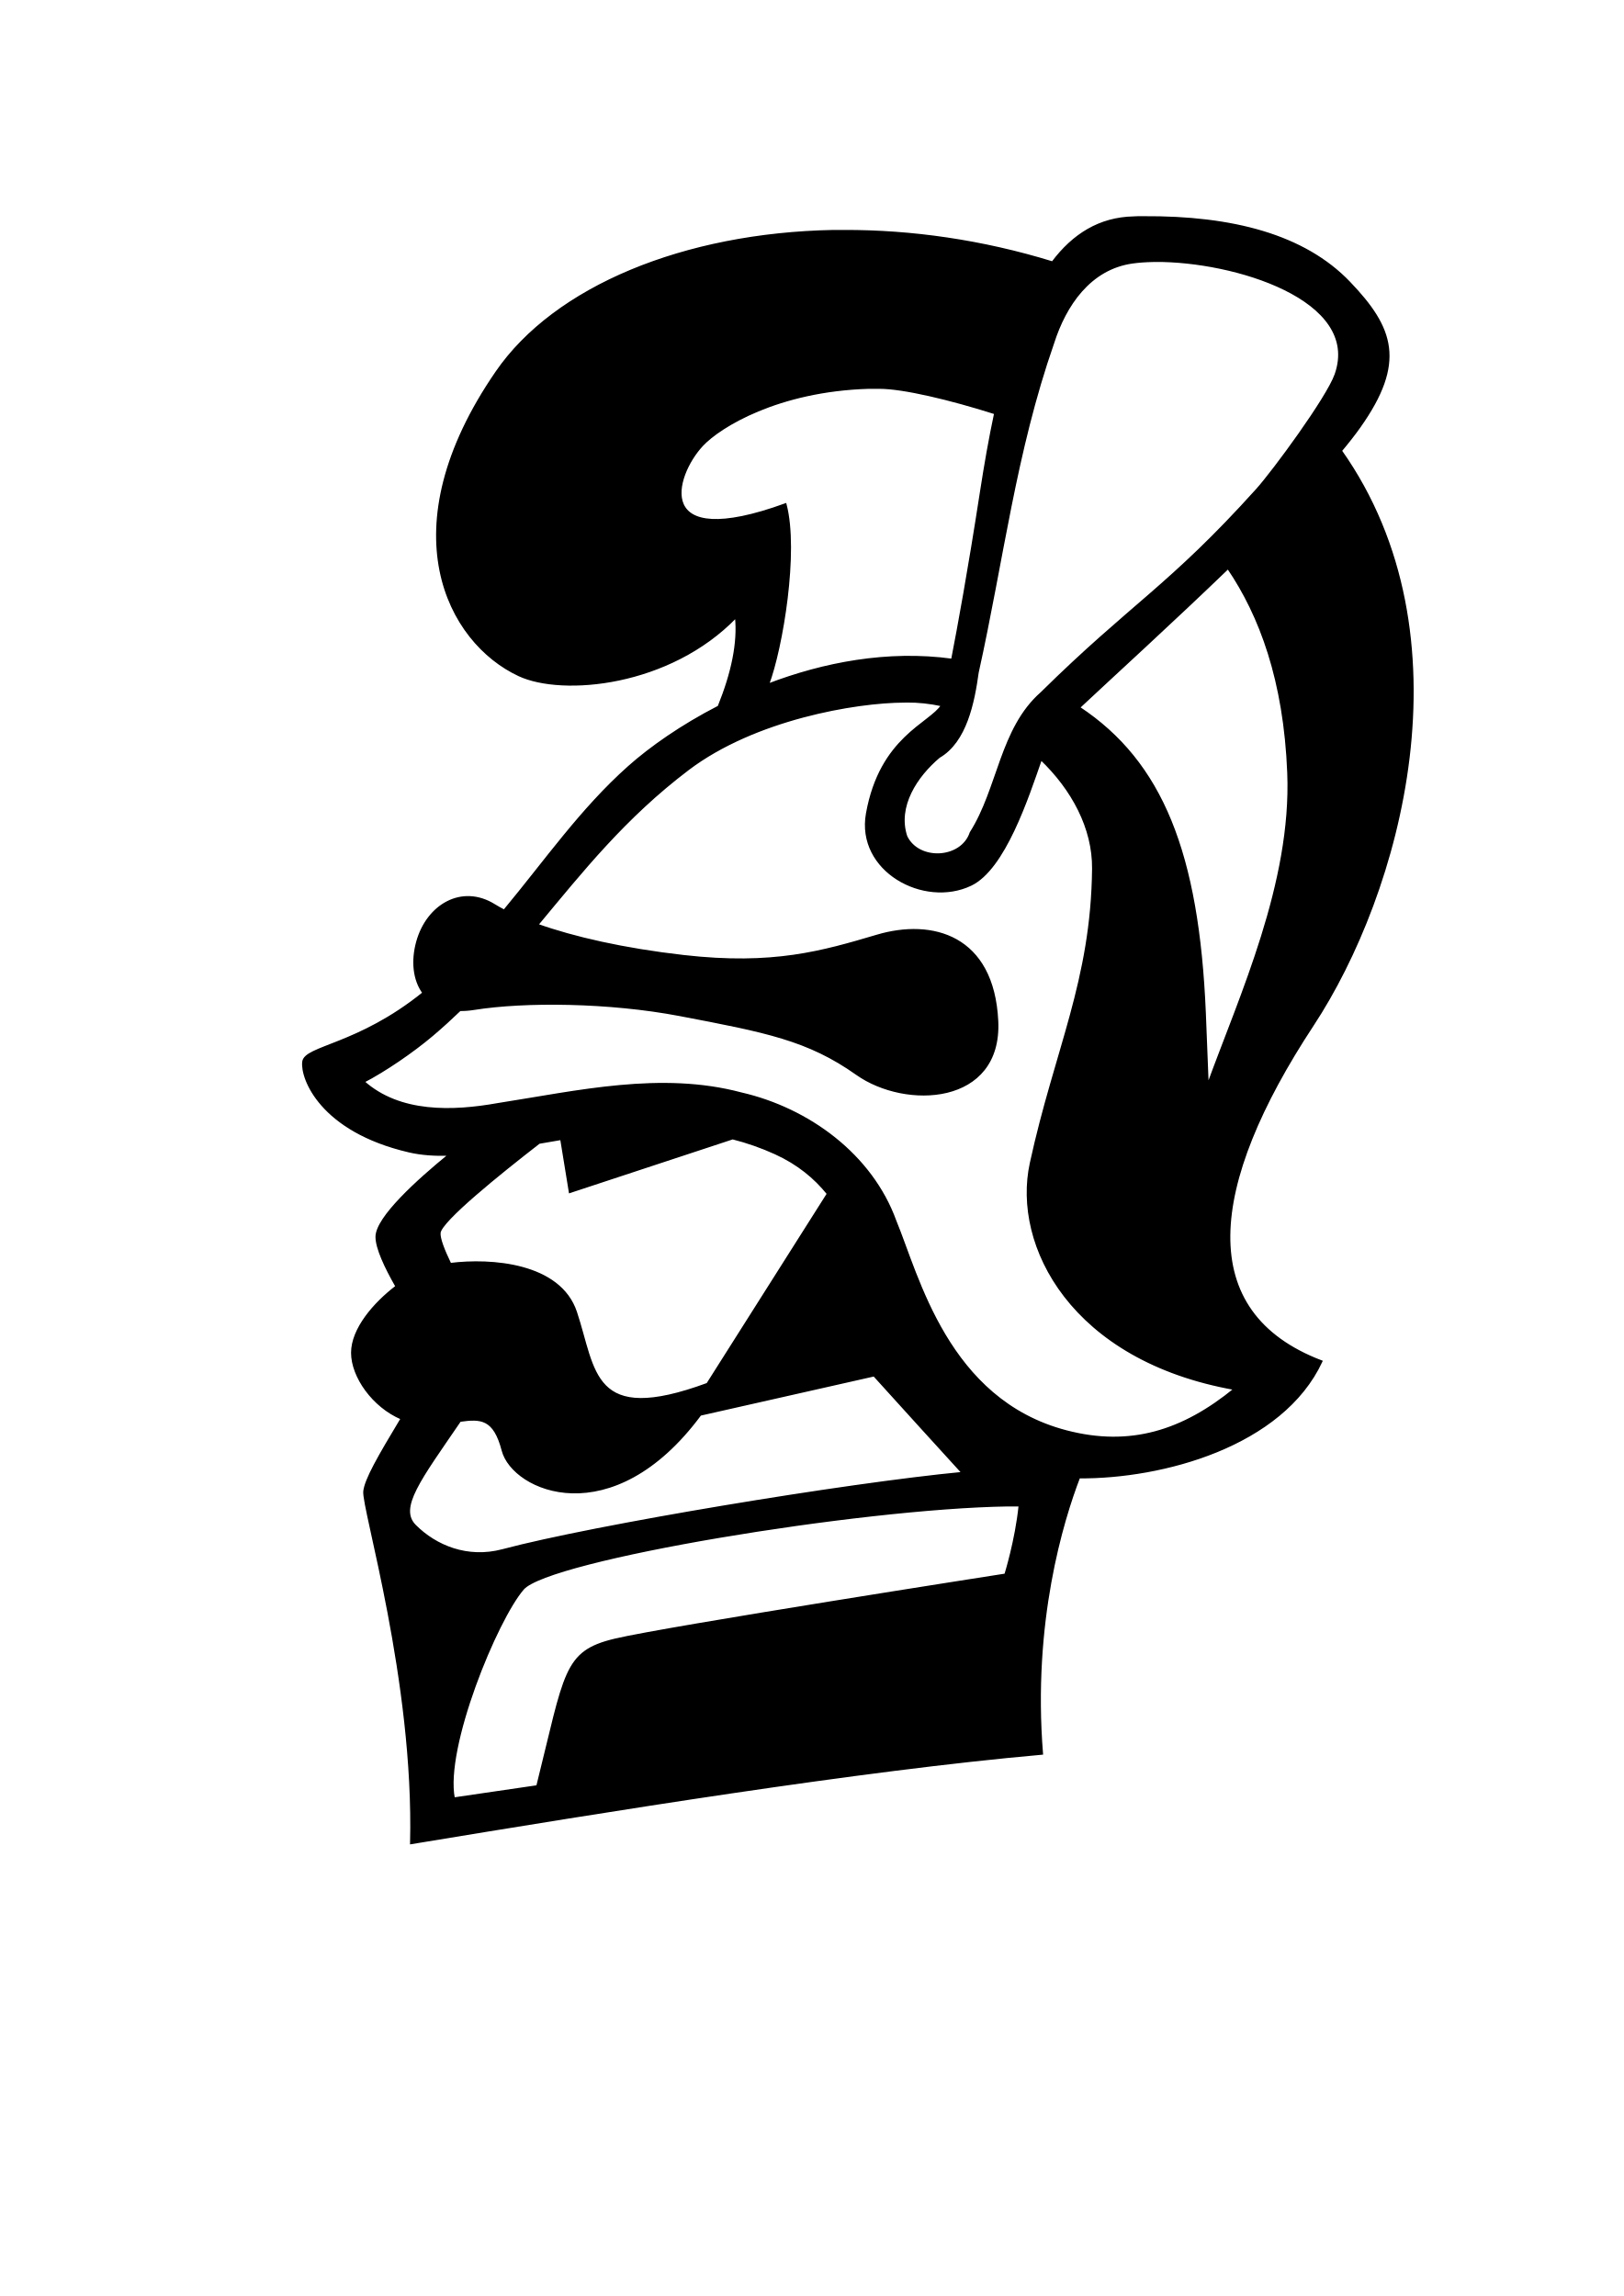
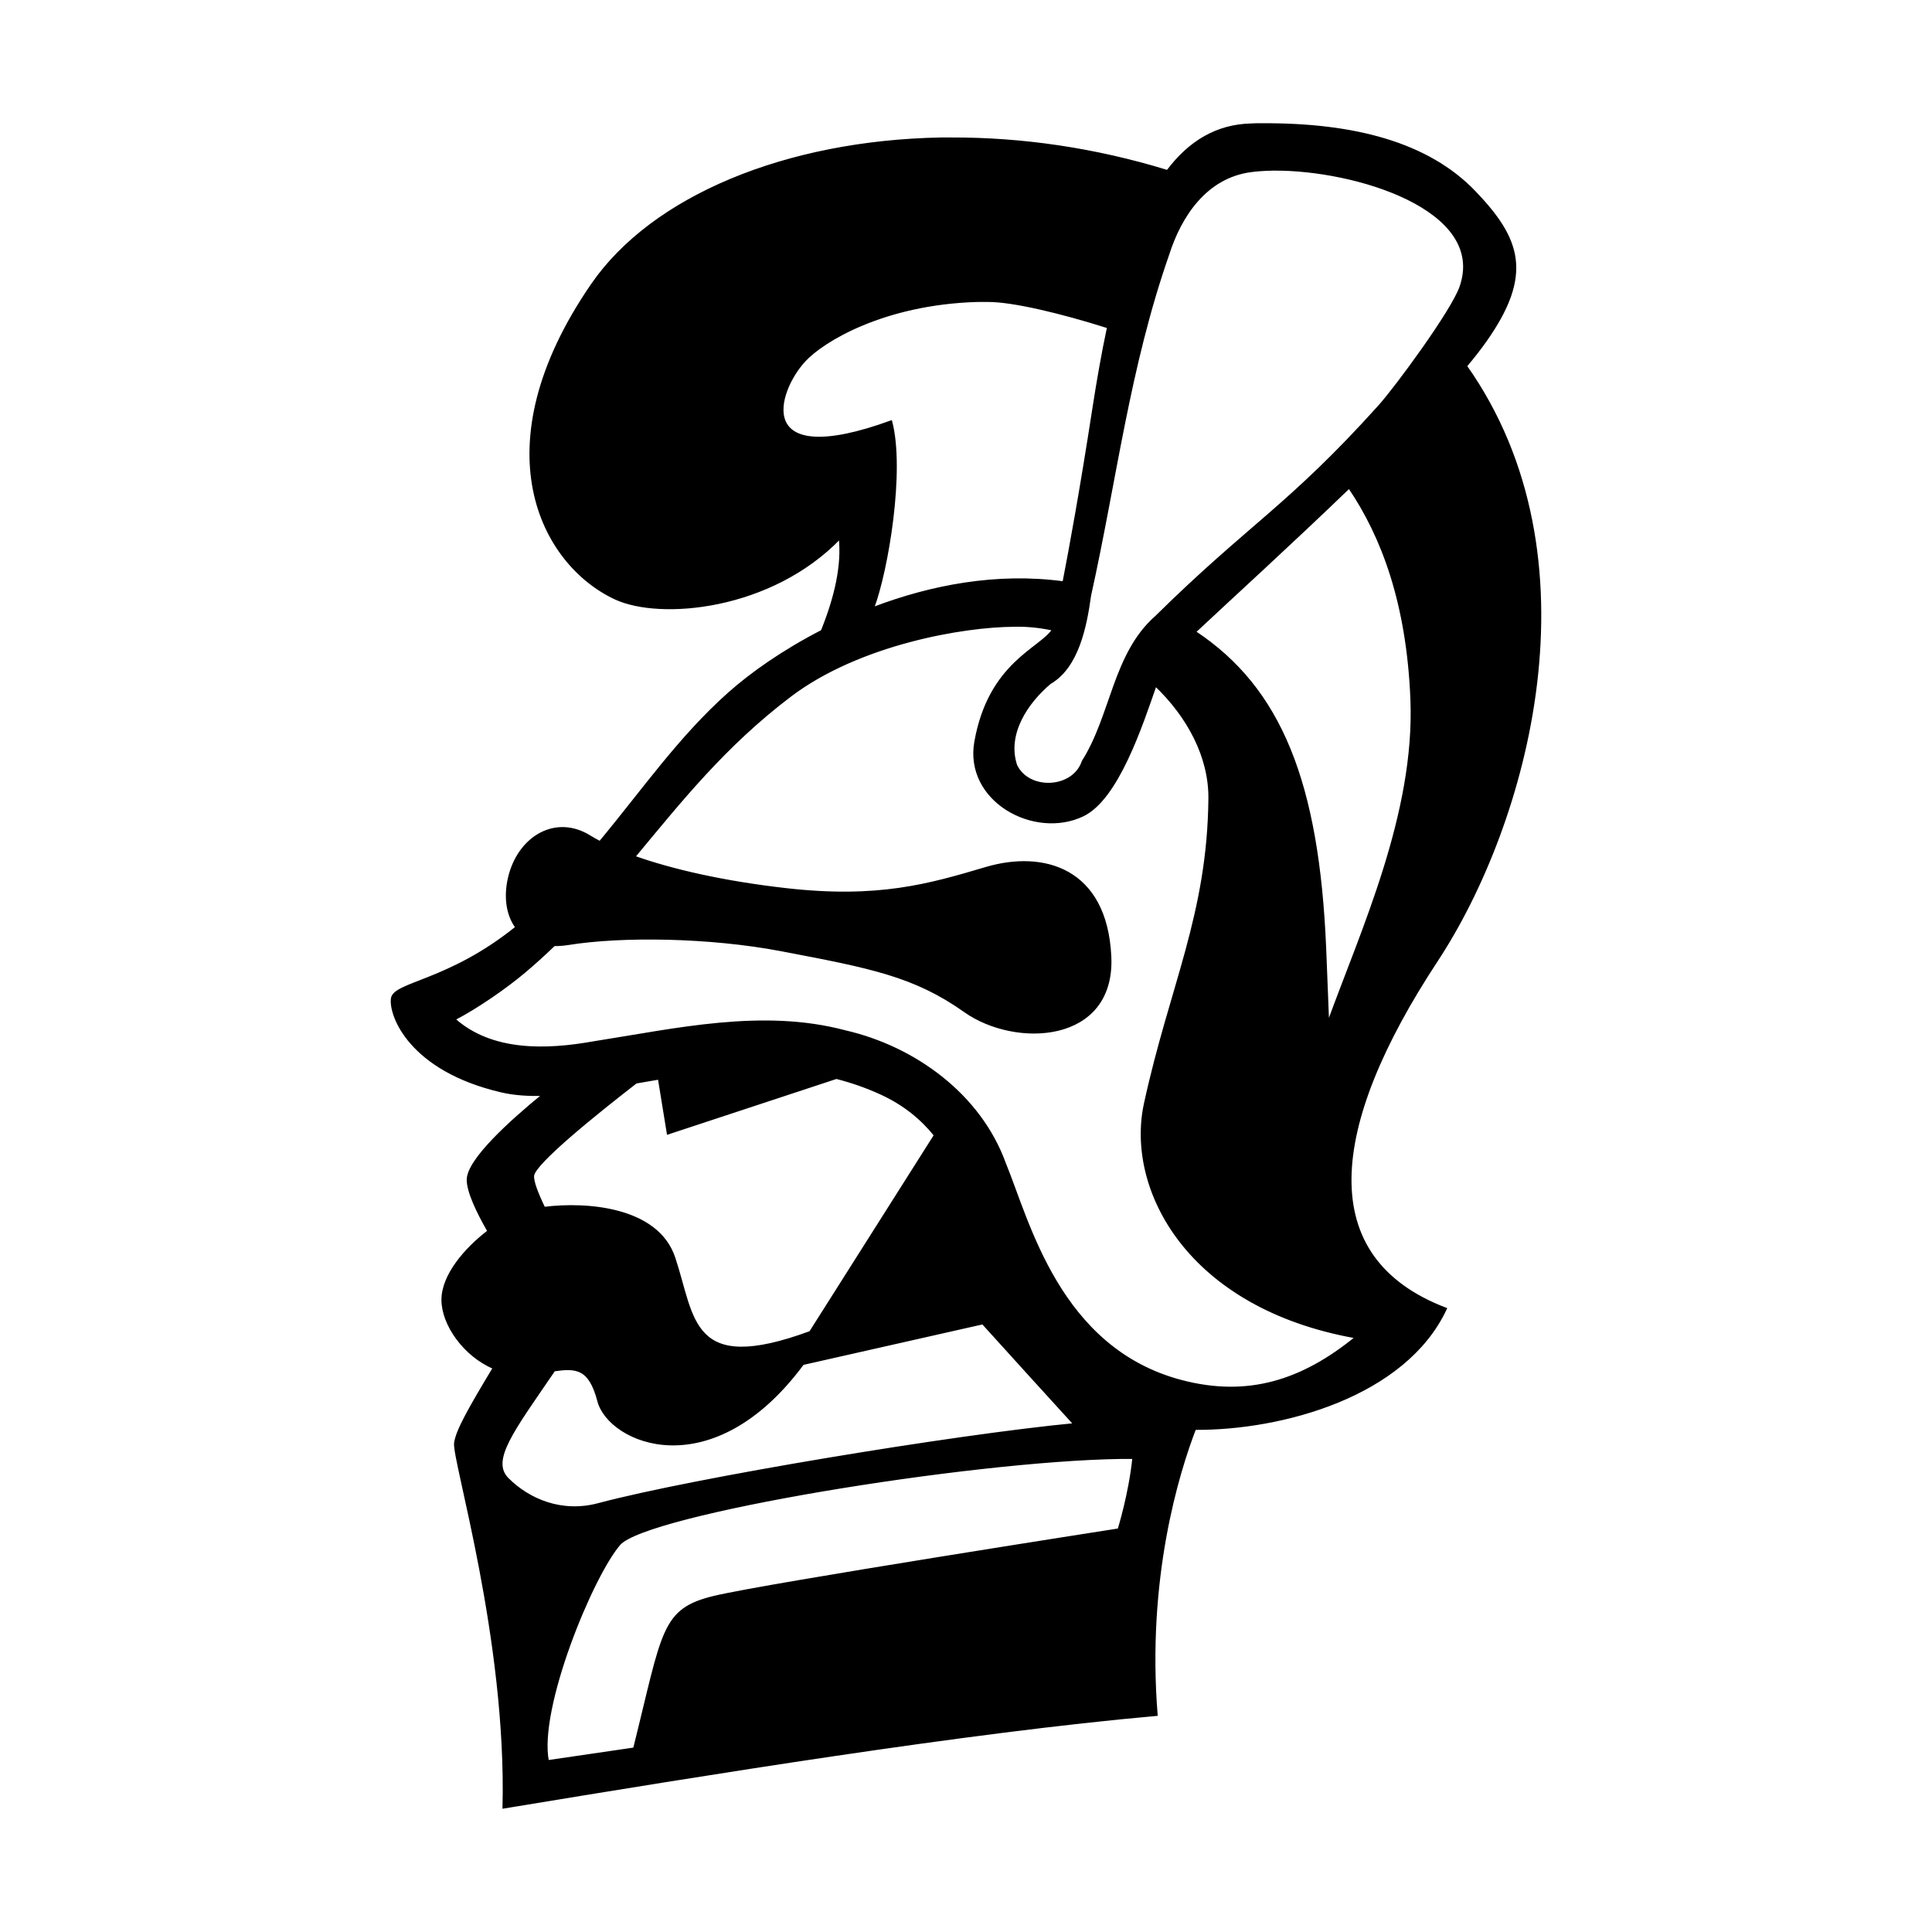
- <svg xmlns="http://www.w3.org/2000/svg" id="svg2" width="210mm" height="297mm" version="1.0">
-   <defs id="defs5" />
-   <g id="layer2">
-     <path style="fill:#000000;fill-opacity:1;fill-rule:evenodd;stroke:#000000;stroke-width:1px;stroke-linecap:butt;stroke-linejoin:miter;stroke-opacity:1" d="M 556.229,106.198 C 555.529,106.225 554.843,106.276 554.135,106.292 C 537.548,106.652 524.687,114.679 514.479,128.292 C 480.098,117.704 445.461,112.831 412.698,112.917 C 412.109,112.918 411.535,112.912 410.948,112.917 C 410.656,112.919 410.364,112.913 410.073,112.917 C 409.783,112.92 409.488,112.913 409.198,112.917 C 408.909,112.92 408.611,112.912 408.323,112.917 C 408.036,112.921 407.735,112.911 407.448,112.917 C 334.326,114.288 271.296,140.382 242.729,181.885 C 189.696,258.933 218.985,313.919 253.667,330.104 C 274.988,340.054 327.277,335.279 359.76,301.635 C 361.066,314.196 357.989,328.897 351.292,345.479 C 333.077,354.846 317.913,365.54 307.417,374.885 C 283.921,395.803 266.801,420.739 246.448,445.198 C 244.749,444.308 243.159,443.435 241.729,442.542 C 225.812,432.593 208.922,442.541 203.948,460.448 C 201.358,469.77 202.278,479.051 206.979,485.448 C 174.983,511.313 149.176,511.56 148.229,519.135 C 147.234,527.094 156.733,552.867 199.948,562.917 C 205.981,564.32 212.565,564.758 219.604,564.542 C 204.428,576.918 184.042,595.294 184.042,604.698 C 184.042,610.185 188.347,619.443 193.792,628.948 C 182.864,637.284 172.104,649.794 172.104,661.385 C 172.104,673.009 182.381,687.638 196.323,693.542 C 184.887,712.542 178.802,723.205 178.073,729.042 C 177.078,737 202.938,821.549 200.948,901.135 C 297.446,885.218 419.819,865.344 509.354,857.385 C 504.171,792.966 519.364,743.417 527.479,722.292 C 568.206,722.553 626.672,706.924 645.948,665.573 C 583.285,641.688 589.936,579.821 641.667,501.229 C 684.277,436.494 719.45,310.993 655.479,220.385 C 658.981,216.2 662.04,212.293 664.542,208.76 C 686.933,177.138 680.955,160.416 659.573,138.104 C 637.496,115.068 602.457,105.919 558.917,106.198 C 558.52,106.2 558.126,106.191 557.729,106.198 C 557.58,106.2 557.441,106.195 557.292,106.198 C 557.161,106.201 557.016,106.194 556.885,106.198 C 556.771,106.201 556.656,106.194 556.542,106.198 C 556.442,106.201 556.329,106.194 556.229,106.198 z M 563.823,127.573 C 563.854,127.57 563.885,127.575 563.917,127.573 C 563.948,127.572 564.011,127.573 564.042,127.573 C 564.045,127.573 564.067,127.573 564.073,127.573 C 564.111,127.573 564.156,127.574 564.198,127.573 C 564.422,127.566 564.66,127.574 564.885,127.573 C 602.934,127.317 665.876,146.173 652.885,183.104 C 648.855,194.563 622.447,230.465 614.385,239.417 C 571.685,286.829 553.152,295.324 509.073,338.792 C 489.118,356.331 488.254,385.459 474.51,407.104 C 470.107,420.377 448.961,421.401 443.01,408.948 C 438.115,394.179 448.069,379.309 459.042,370.073 C 472.106,362.529 475.894,343.418 477.917,328.76 C 490.133,273.696 496.135,221.141 514.823,167.635 C 520.674,149.276 532.707,131.213 553.667,128.323 C 556.67,127.909 559.98,127.672 563.542,127.604 C 563.635,127.602 563.729,127.582 563.823,127.573 z M 424.573,189.604 C 424.746,189.599 424.93,189.609 425.104,189.604 C 425.279,189.599 425.46,189.608 425.635,189.604 C 425.811,189.6 425.99,189.608 426.167,189.604 C 426.343,189.6 426.521,189.607 426.698,189.604 C 426.876,189.601 427.051,189.607 427.229,189.604 C 427.408,189.601 427.581,189.606 427.76,189.604 C 428.49,189.595 429.21,189.604 429.948,189.604 C 441.503,189.604 464.221,194.984 486.448,202.042 C 483.847,214.231 481.582,227.165 479.51,240.573 C 473.45,279.79 468.629,305.941 465.417,322.542 C 433.856,318.231 402.578,324.325 375.448,334.698 C 382.228,316.724 390.064,269.535 383.979,246.542 C 318.32,270.418 329.301,232.62 343.229,217.698 C 351.863,208.447 380.392,190.935 424.573,189.604 z M 600.292,277.698 C 616.019,300.816 627.935,332.556 629.729,377.854 C 631.865,431.781 606.407,486.556 590.354,530.698 C 589.873,519.234 589.458,507.382 588.948,495.26 C 585.658,417.127 567.934,372.671 527.448,345.917 C 544.083,330.321 572.795,304.208 600.292,277.698 z M 442.198,342.979 C 442.204,342.978 442.222,342.98 442.229,342.979 C 442.24,342.979 442.281,342.979 442.292,342.979 C 442.294,342.979 442.32,342.979 442.323,342.979 C 442.325,342.979 442.351,342.979 442.354,342.979 C 442.366,342.979 442.405,342.979 442.417,342.979 C 442.421,342.979 442.444,342.979 442.448,342.979 C 442.484,342.978 442.536,342.98 442.573,342.979 C 442.739,342.973 442.905,342.981 443.073,342.979 C 448.804,342.918 454.651,343.546 460.479,344.823 C 454.718,353.967 430.449,360.481 423.792,397.76 C 418.817,425.616 451.661,443.516 474.542,432.573 C 490.979,424.711 502.294,389.932 508.854,371.135 C 524.206,385.81 534.521,404.815 534.323,424.698 C 533.775,479.608 515.956,513.243 503.885,568.698 C 495.111,609.01 524.001,664.948 603.573,679.073 C 578.247,699.77 552.53,707.958 521.198,699.76 C 462.963,684.524 448.731,623.633 437.698,597.01 C 425.988,564.599 395.145,542.131 362.292,534.573 C 323.177,524.168 282.468,533.685 243.354,539.792 C 221.334,543.729 195.387,544.631 177.729,528.854 C 188.106,523.486 201.794,514.12 211.26,506.104 C 216.023,502.071 220.529,497.946 224.854,493.792 C 224.861,493.791 224.884,493.791 224.885,493.792 C 227.033,493.831 229.323,493.655 231.792,493.26 C 256.662,489.281 297.974,489.723 332.26,496.26 C 374.354,504.287 394.947,508.192 418.823,525.104 C 442.699,542.016 489.421,540.019 487.479,499.229 C 485.489,457.446 455.621,449.489 428.76,457.448 C 401.9,465.406 378.033,472.391 334.26,467.417 C 304.851,464.075 280.386,458.46 262.667,452.135 C 284.369,426.048 305.207,399.699 336.354,376.104 C 368.901,351.448 418.263,343.077 442.073,343.01 C 442.079,343.01 442.098,343.011 442.104,343.01 C 442.111,343.009 442.129,343.012 442.135,343.01 C 442.148,343.007 442.185,342.982 442.198,342.979 z M 358.135,556.542 C 365.126,558.314 372.11,560.721 379.042,563.885 C 390.128,568.946 398.312,575.759 404.667,583.635 L 345.792,676.604 C 288.754,697.624 291.046,670.025 281.542,641.51 C 273.653,617.844 240.101,615.446 220.104,617.948 C 216.834,611.193 214.585,605.4 214.885,602.698 C 215.538,596.822 244.024,573.825 263.542,558.698 C 263.549,558.698 263.571,558.698 263.573,558.698 C 267.106,558.085 270.694,557.45 274.323,556.854 L 278.542,582.792 L 358.135,556.542 z M 427.26,672.448 C 441.026,687.653 460.618,709.264 470.542,720.104 C 413.631,725.54 290.496,745.947 245.729,757.885 C 228.427,762.499 212.896,755.896 202.948,745.948 C 194.256,737.256 205.334,723.248 224.854,694.635 C 235.081,693.201 241.596,693.29 245.729,709.135 C 250.833,728.7 299.089,749.981 342.323,691.635 L 427.26,672.448 z M 492.51,736.01 C 492.795,736.006 493.072,736.014 493.354,736.01 C 493.637,736.007 493.917,736.013 494.198,736.01 C 495.63,735.995 497.052,736.005 498.417,736.01 C 496.676,753.171 491.448,769.823 491.448,769.823 C 491.448,769.823 325.319,795.698 300.448,801.667 C 275.577,807.636 276.563,817.581 262.635,873.292 L 221.854,879.26 C 216.88,854.39 242.734,791.714 255.667,776.792 C 268.248,762.275 419.933,737.136 492.51,736.01 z " id="path2280" />
-   </g>
+ <svg xmlns="http://www.w3.org/2000/svg" id="svg1376" width="500" height="500" version="1.0">
+   <defs id="defs1379" />
+   <path style="fill:#000000;fill-opacity:1;fill-rule:evenodd;stroke:#000000;stroke-width:0.548px;stroke-linecap:butt;stroke-linejoin:miter;stroke-opacity:1" d="m 325.01,32.172 c -0.384,0.015 -0.76,0.043 -1.147,0.051 -9.089,0.198 -16.137,4.596 -21.731,12.056 -18.84,-5.802 -37.821,-8.472 -55.774,-8.425 -0.322,0.001 -0.637,-0.003 -0.959,0 -0.16,0.001 -0.32,-0.002 -0.479,0 -0.159,0.002 -0.321,-0.002 -0.479,0 -0.158,0.002 -0.322,-0.003 -0.479,0 -0.157,0.003 -0.322,-0.003 -0.479,0 -40.069,0.752 -74.608,15.051 -90.263,37.793 -29.061,42.221 -13.011,72.352 5.994,81.221 11.684,5.452 40.337,2.836 58.137,-15.6 0.716,6.883 -0.971,14.939 -4.641,24.025 -9.981,5.133 -18.291,10.993 -24.043,16.114 -12.875,11.462 -22.256,25.127 -33.41,38.53 -0.931,-0.488 -1.802,-0.966 -2.586,-1.456 -8.722,-5.451 -17.978,-3.8e-4 -20.703,9.812 -1.419,5.109 -0.915,10.194 1.661,13.699 -17.533,14.173 -31.675,14.309 -32.194,18.46 -0.545,4.361 4.66,18.484 28.341,23.991 3.306,0.769 6.914,1.009 10.771,0.89 -8.316,6.782 -19.488,16.851 -19.488,22.005 0,3.007 2.359,8.08 5.343,13.289 -5.988,4.568 -11.884,11.423 -11.884,17.775 0,6.37 5.632,14.386 13.271,17.621 -6.267,10.412 -9.601,16.255 -10.001,19.453 -0.545,4.361 13.625,50.692 12.535,94.304 52.879,-8.722 119.937,-19.613 169,-23.974 -2.84,-35.3 5.485,-62.452 9.932,-74.029 22.317,0.143 54.355,-8.421 64.918,-31.081 -34.338,-13.088 -30.694,-46.99 -2.346,-90.057 23.35,-35.474 42.624,-104.246 7.569,-153.897 1.919,-2.294 3.595,-4.434 4.966,-6.37 12.27,-17.328 8.994,-26.492 -2.723,-38.718 -12.098,-12.624 -31.299,-17.637 -55.158,-17.484 -0.217,0.002 -0.433,-0.004 -0.651,0 -0.082,0.001 -0.158,-0.002 -0.24,0 -0.071,0.002 -0.151,-0.002 -0.223,0 -0.063,0.002 -0.126,-0.002 -0.188,0 -0.055,0.002 -0.116,-0.002 -0.171,0 z m 4.161,11.713 c 0.017,-0.002 0.034,0.001 0.051,0 0.017,-5.15e-4 0.051,2.31e-4 0.069,0 0.002,-9.8e-5 0.014,-3.8e-5 0.017,0 0.021,-1.6e-5 0.045,5.48e-4 0.069,0 0.123,-0.003 0.253,0.001 0.377,0 20.85,-0.14 55.341,10.192 48.222,30.43 -2.209,6.279 -16.68,25.953 -21.097,30.858 -23.399,25.981 -33.555,30.636 -57.709,54.455 -10.935,9.611 -11.409,25.573 -18.94,37.434 -2.413,7.273 -14.001,7.835 -17.261,1.01 -2.682,-8.093 2.772,-16.241 8.785,-21.303 7.159,-4.134 9.235,-14.606 10.343,-22.638 6.694,-30.174 9.984,-58.973 20.224,-88.293 3.206,-10.06 9.8,-19.959 21.286,-21.542 1.646,-0.227 3.459,-0.357 5.411,-0.394 0.051,-0.001 0.103,-0.012 0.154,-0.017 z m -76.306,33.992 c 0.095,-0.003 0.196,0.003 0.291,0 0.096,-0.003 0.195,0.002 0.291,0 0.096,-0.002 0.195,0.002 0.291,0 0.097,-0.002 0.194,0.002 0.291,0 0.098,-0.002 0.193,0.002 0.291,0 0.098,-0.002 0.193,0.001 0.291,0 0.4,-0.005 0.794,1.7e-5 1.199,0 6.332,-2.36e-4 18.781,2.948 30.961,6.815 -1.425,6.679 -2.666,13.767 -3.802,21.114 -3.321,21.49 -5.963,35.82 -7.723,44.917 -17.295,-2.362 -34.434,0.977 -49.301,6.661 3.715,-9.85 8.009,-35.708 4.675,-48.308 -35.98,13.084 -29.962,-7.629 -22.33,-15.806 4.731,-5.069 20.365,-14.665 44.575,-15.395 z m 96.29,48.274 c 8.618,12.668 15.148,30.061 16.131,54.884 1.17,29.551 -12.78,59.566 -21.577,83.755 -0.264,-6.282 -0.491,-12.776 -0.771,-19.419 -1.803,-42.815 -11.515,-67.177 -33.701,-81.837 9.116,-8.546 24.849,-22.856 39.917,-37.382 z m -86.632,35.773 c 0.004,-5.5e-4 0.013,5.5e-4 0.017,0 0.006,4e-5 0.029,-1.5e-4 0.034,0 0.002,-9e-5 0.016,-1e-5 0.017,0 0.002,4e-5 0.016,4e-5 0.017,0 0.006,-2.6e-4 0.028,-2.7e-4 0.034,0 0.002,4e-5 0.015,4e-5 0.017,0 0.02,-5.5e-4 0.049,5.5e-4 0.069,0 0.091,-0.003 0.182,10e-4 0.274,0 3.141,-0.034 6.345,0.31 9.538,1.01 -3.157,5.011 -16.456,8.58 -20.104,29.009 -2.726,15.264 15.272,25.073 27.81,19.077 9.007,-4.308 15.208,-23.366 18.803,-33.666 8.412,8.041 14.065,18.456 13.956,29.351 -0.3,30.09 -10.065,48.521 -16.679,78.909 -4.808,22.09 11.023,52.743 54.627,60.483 -13.878,11.342 -27.97,15.828 -45.14,11.336 -31.912,-8.349 -39.71,-41.716 -45.756,-56.305 -6.417,-17.761 -23.318,-30.073 -41.321,-34.214 -21.434,-5.702 -43.742,-0.486 -65.175,2.86 -12.066,2.158 -26.285,2.652 -35.961,-5.994 5.687,-2.942 13.187,-8.074 18.374,-12.467 2.61,-2.21 5.079,-4.471 7.449,-6.747 0.004,-6e-5 0.016,-1.8e-4 0.017,0 1.177,0.022 2.432,-0.075 3.784,-0.291 13.629,-2.181 36.267,-1.939 55.055,1.644 23.066,4.398 34.351,6.538 47.434,15.806 13.084,9.267 38.687,8.173 37.622,-14.179 -1.09,-22.896 -17.458,-27.256 -32.177,-22.895 -14.719,4.361 -27.798,8.188 -51.784,5.463 -16.116,-1.831 -29.522,-4.908 -39.232,-8.374 11.893,-14.295 23.311,-28.734 40.379,-41.664 17.835,-13.511 44.885,-18.098 57.932,-18.135 0.004,-9e-5 0.014,3.9e-4 0.017,0 0.003,-5.4e-4 0.014,5.5e-4 0.017,0 0.007,-0.002 0.027,-0.015 0.034,-0.017 z m -46.065,117.028 c 3.831,0.972 7.658,2.29 11.456,4.024 6.075,2.773 10.56,6.506 14.042,10.823 l -32.262,50.945 c -31.256,11.519 -29.999,-3.605 -35.208,-19.231 -4.323,-12.969 -22.709,-14.283 -33.666,-12.912 -1.792,-3.702 -3.024,-6.876 -2.86,-8.357 0.358,-3.22 15.967,-15.822 26.663,-24.111 0.004,-5e-5 0.016,-1.6e-4 0.017,0 1.936,-0.336 3.902,-0.684 5.891,-1.01 l 2.312,14.213 43.616,-14.384 z m 37.879,63.514 c 7.544,8.332 18.279,20.174 23.717,26.115 -31.186,2.979 -98.661,14.162 -123.193,20.703 -9.481,2.528 -17.992,-1.09 -23.443,-6.542 -4.763,-4.763 1.308,-12.439 12.004,-28.118 5.604,-0.786 9.174,-0.737 11.439,7.946 2.797,10.721 29.24,22.383 52.931,-9.59 l 46.544,-10.514 z m 35.756,34.831 c 0.156,-0.002 0.308,0.002 0.462,0 0.155,-0.002 0.309,0.002 0.462,0 0.785,-0.008 1.564,-0.003 2.312,0 -0.954,9.404 -3.819,18.529 -3.819,18.529 0,0 -91.035,14.179 -104.664,17.45 -13.629,3.271 -13.088,8.721 -20.72,39.249 l -22.347,3.271 c -2.726,-13.629 11.442,-47.974 18.529,-56.151 6.894,-7.955 90.015,-21.731 129.786,-22.347 z" id="path2280" />
</svg>
